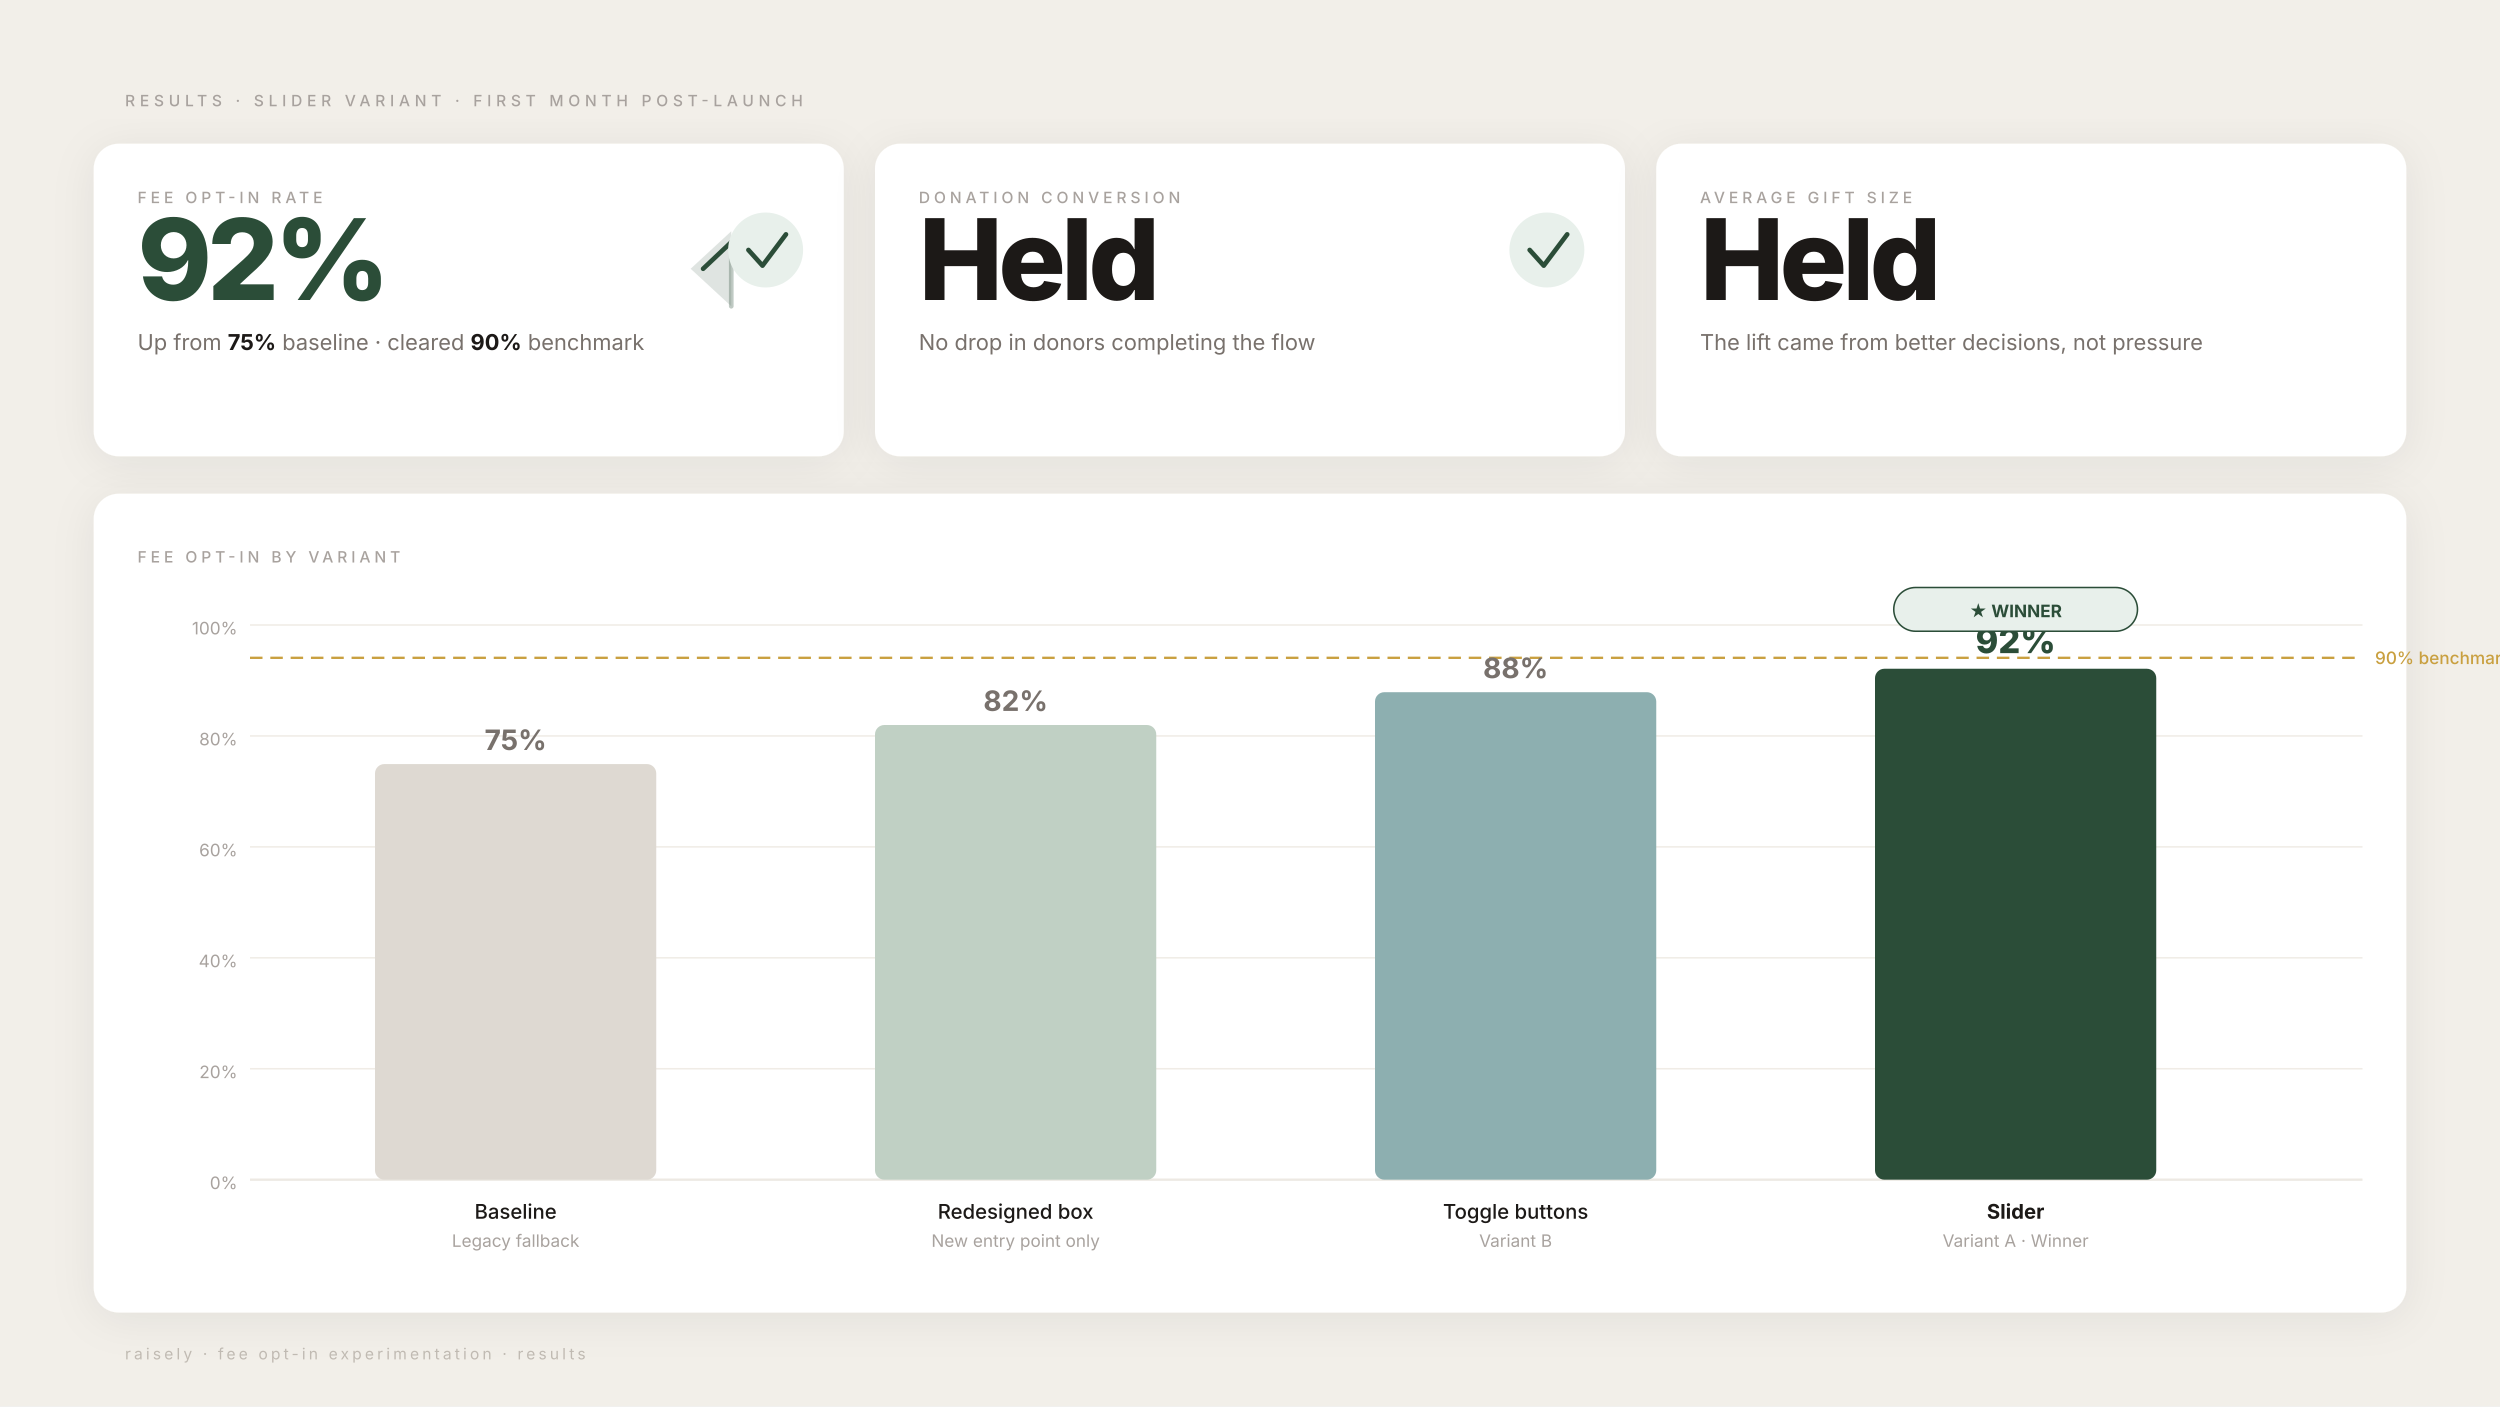
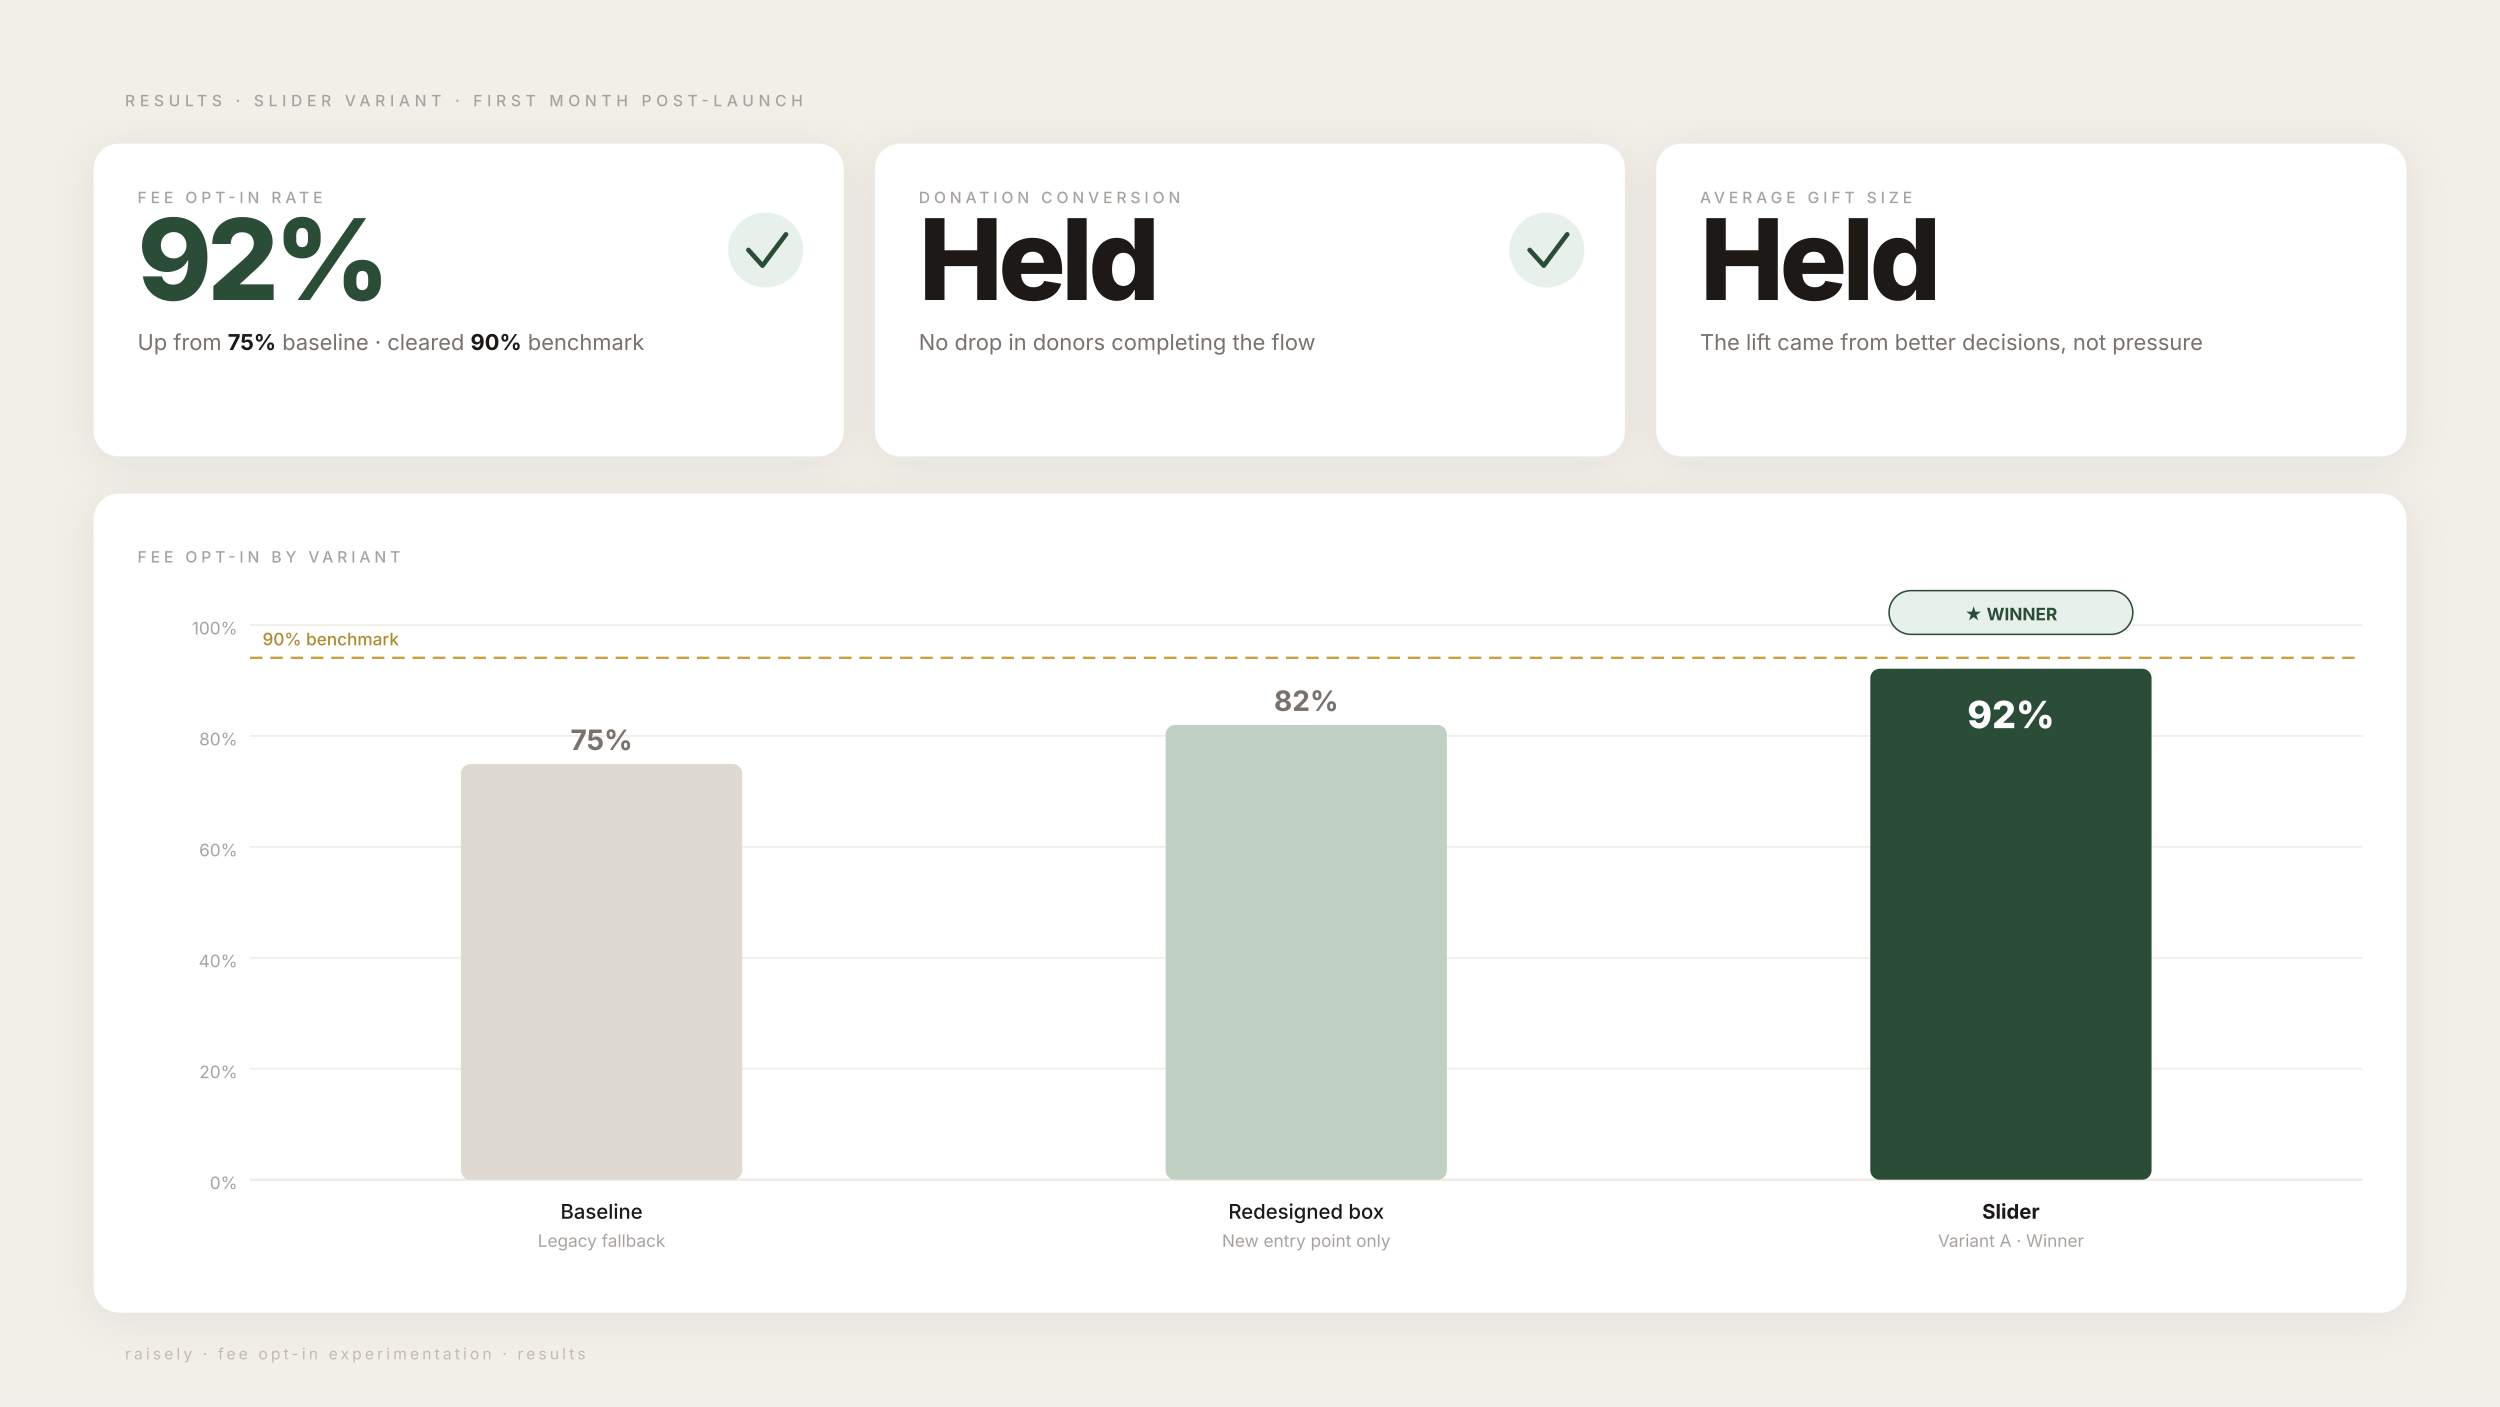
<svg xmlns="http://www.w3.org/2000/svg" viewBox="0 0 1600 900" font-family="system-ui,-apple-system,BlinkMacSystemFont,sans-serif">
  <defs>
    <filter id="s5">
      <feDropShadow dx="0" dy="4" stdDeviation="14" flood-color="#1C1917" flood-opacity="0.07" />
    </filter>
  </defs>
  <rect width="1600" height="900" fill="#F2EFE9" />
  <text x="80" y="68" font-size="10" letter-spacing="3" fill="#A8A29E" font-weight="500">RESULTS · SLIDER VARIANT · FIRST MONTH POST-LAUNCH</text>
  <rect x="60" y="92" width="480" height="200" rx="16" fill="#FFFFFF" filter="url(#s5)" />
  <text x="88" y="130" font-size="10" letter-spacing="2.5" fill="#A8A29E" font-weight="500">FEE OPT-IN RATE</text>
  <text x="88" y="192" font-size="72" font-weight="800" fill="#2B4D38" letter-spacing="-3">92%</text>
  <text x="88" y="224" font-size="14" fill="#78716C">Up from <tspan font-weight="700" fill="#1C1917">75%</tspan> baseline · cleared <tspan font-weight="700" fill="#1C1917">90%</tspan> benchmark</text>
-   <path d="M 442 172 L 468 148 L 468 196 Z" fill="#2B4D38" opacity="0.15" />
-   <path d="M 450 172 L 468 155" stroke="#2B4D38" stroke-width="3" stroke-linecap="round" />
-   <path d="M 468 155 L 468 196" stroke="#2B4D38" stroke-width="3" stroke-linecap="round" opacity="0.3" />
  <rect x="560" y="92" width="480" height="200" rx="16" fill="#FFFFFF" filter="url(#s5)" />
  <text x="588" y="130" font-size="10" letter-spacing="2.5" fill="#A8A29E" font-weight="500">DONATION CONVERSION</text>
  <text x="588" y="192" font-size="72" font-weight="800" fill="#1C1917" letter-spacing="-3">Held</text>
  <text x="588" y="224" font-size="14" fill="#78716C">No drop in donors completing the flow</text>
  <circle cx="490" cy="160" r="24" fill="#E8F0EB" />
  <path d="M 479 160 L 488 170 L 503 150" stroke="#2B4D38" stroke-width="3" stroke-linecap="round" stroke-linejoin="round" fill="none" />
  <rect x="1060" y="92" width="480" height="200" rx="16" fill="#FFFFFF" filter="url(#s5)" />
  <text x="1088" y="130" font-size="10" letter-spacing="2.5" fill="#A8A29E" font-weight="500">AVERAGE GIFT SIZE</text>
  <text x="1088" y="192" font-size="72" font-weight="800" fill="#1C1917" letter-spacing="-3">Held</text>
  <text x="1088" y="224" font-size="14" fill="#78716C">The lift came from better decisions, not pressure</text>
  <circle cx="990" cy="160" r="24" fill="#E8F0EB" />
  <path d="M 979 160 L 988 170 L 1003 150" stroke="#2B4D38" stroke-width="3" stroke-linecap="round" stroke-linejoin="round" fill="none" />
  <rect x="60" y="316" width="1480" height="524" rx="16" fill="#FFFFFF" filter="url(#s5)" />
  <text x="88" y="360" font-size="10" letter-spacing="2.5" fill="#A8A29E" font-weight="500">FEE OPT-IN BY VARIANT</text>
  <text x="152" y="406" font-size="11" fill="#A8A29E" text-anchor="end">100%</text>
  <text x="152" y="477" font-size="11" fill="#A8A29E" text-anchor="end">80%</text>
  <text x="152" y="548" font-size="11" fill="#A8A29E" text-anchor="end">60%</text>
  <text x="152" y="619" font-size="11" fill="#A8A29E" text-anchor="end">40%</text>
  <text x="152" y="690" font-size="11" fill="#A8A29E" text-anchor="end">20%</text>
  <text x="152" y="761" font-size="11" fill="#A8A29E" text-anchor="end">0%</text>
  <line x1="160" y1="400" x2="1512" y2="400" stroke="#F0ECE6" stroke-width="1" />
  <line x1="160" y1="471" x2="1512" y2="471" stroke="#F0ECE6" stroke-width="1" />
  <line x1="160" y1="542" x2="1512" y2="542" stroke="#F0ECE6" stroke-width="1" />
  <line x1="160" y1="613" x2="1512" y2="613" stroke="#F0ECE6" stroke-width="1" />
  <line x1="160" y1="684" x2="1512" y2="684" stroke="#F0ECE6" stroke-width="1" />
  <line x1="160" y1="755" x2="1512" y2="755" stroke="#EDE9E3" stroke-width="1.5" />
  <line x1="160" y1="421" x2="1512" y2="421" stroke="#C9A040" stroke-width="1.5" stroke-dasharray="8 5" />
-   <text x="1520" y="425" font-size="11" fill="#C9A040" font-weight="500">90% benchmark</text>
-   <rect x="240" y="489" width="180" height="266" rx="6" fill="#DED9D2" />
-   <text x="330" y="480" font-size="18" font-weight="700" fill="#78716C" text-anchor="middle">75%</text>
-   <text x="330" y="780" font-size="13" fill="#1C1917" text-anchor="middle" font-weight="500">Baseline</text>
-   <text x="330" y="798" font-size="11" fill="#A8A29E" text-anchor="middle">Legacy fallback</text>
-   <rect x="560" y="464" width="180" height="291" rx="6" fill="#C0D0C4" />
-   <text x="650" y="455" font-size="18" font-weight="700" fill="#78716C" text-anchor="middle">82%</text>
-   <text x="650" y="780" font-size="13" fill="#1C1917" text-anchor="middle" font-weight="500">Redesigned box</text>
-   <text x="650" y="798" font-size="11" fill="#A8A29E" text-anchor="middle">New entry point only</text>
-   <rect x="880" y="443" width="180" height="312" rx="6" fill="#8DAFB0" />
-   <text x="970" y="434" font-size="18" font-weight="700" fill="#78716C" text-anchor="middle">88%</text>
-   <text x="970" y="780" font-size="13" fill="#1C1917" text-anchor="middle" font-weight="500">Toggle buttons</text>
-   <text x="970" y="798" font-size="11" fill="#A8A29E" text-anchor="middle">Variant B</text>
-   <rect x="1200" y="428" width="180" height="327" rx="6" fill="#2B4D38" />
-   <text x="1290" y="418" font-size="22" font-weight="800" fill="#2B4D38" text-anchor="middle">92%</text>
-   <rect x="1212" y="376" width="156" height="28" rx="14" fill="#E8F0EB" stroke="#2B4D38" stroke-width="1" />
-   <text x="1290" y="395" font-size="11" font-weight="700" fill="#2B4D38" text-anchor="middle">★  WINNER</text>
-   <text x="1290" y="780" font-size="13" fill="#1C1917" text-anchor="middle" font-weight="700">Slider</text>
-   <text x="1290" y="798" font-size="11" fill="#A8A29E" text-anchor="middle">Variant A · Winner</text>
+   <text x="168" y="413" font-size="11" fill="#B08A30" font-weight="500">90% benchmark</text>
+   <rect x="295" y="489" width="180" height="266" rx="6" fill="#DED9D2" />
+   <text x="385" y="480" font-size="18" font-weight="700" fill="#78716C" text-anchor="middle">75%</text>
+   <text x="385" y="780" font-size="13" fill="#1C1917" text-anchor="middle" font-weight="500">Baseline</text>
+   <text x="385" y="798" font-size="11" fill="#A8A29E" text-anchor="middle">Legacy fallback</text>
+   <rect x="746" y="464" width="180" height="291" rx="6" fill="#C0D0C4" />
+   <text x="836" y="455" font-size="18" font-weight="700" fill="#78716C" text-anchor="middle">82%</text>
+   <text x="836" y="780" font-size="13" fill="#1C1917" text-anchor="middle" font-weight="500">Redesigned box</text>
+   <text x="836" y="798" font-size="11" fill="#A8A29E" text-anchor="middle">New entry point only</text>
+   <rect x="1197" y="428" width="180" height="327" rx="6" fill="#2B4D38" />
+   <text x="1287" y="466" font-size="24" font-weight="800" fill="#FFFFFF" text-anchor="middle">92%</text>
+   <rect x="1209" y="378" width="156" height="28" rx="14" fill="#E8F0EB" stroke="#2B4D38" stroke-width="1" />
+   <text x="1287" y="397" font-size="11" font-weight="700" fill="#2B4D38" text-anchor="middle">★  WINNER</text>
+   <text x="1287" y="780" font-size="13" fill="#1C1917" text-anchor="middle" font-weight="700">Slider</text>
+   <text x="1287" y="798" font-size="11" fill="#A8A29E" text-anchor="middle">Variant A · Winner</text>
  <text x="80" y="870" font-size="10" letter-spacing="2" fill="#C0BAB2">raisely · fee opt-in experimentation · results</text>
</svg>
